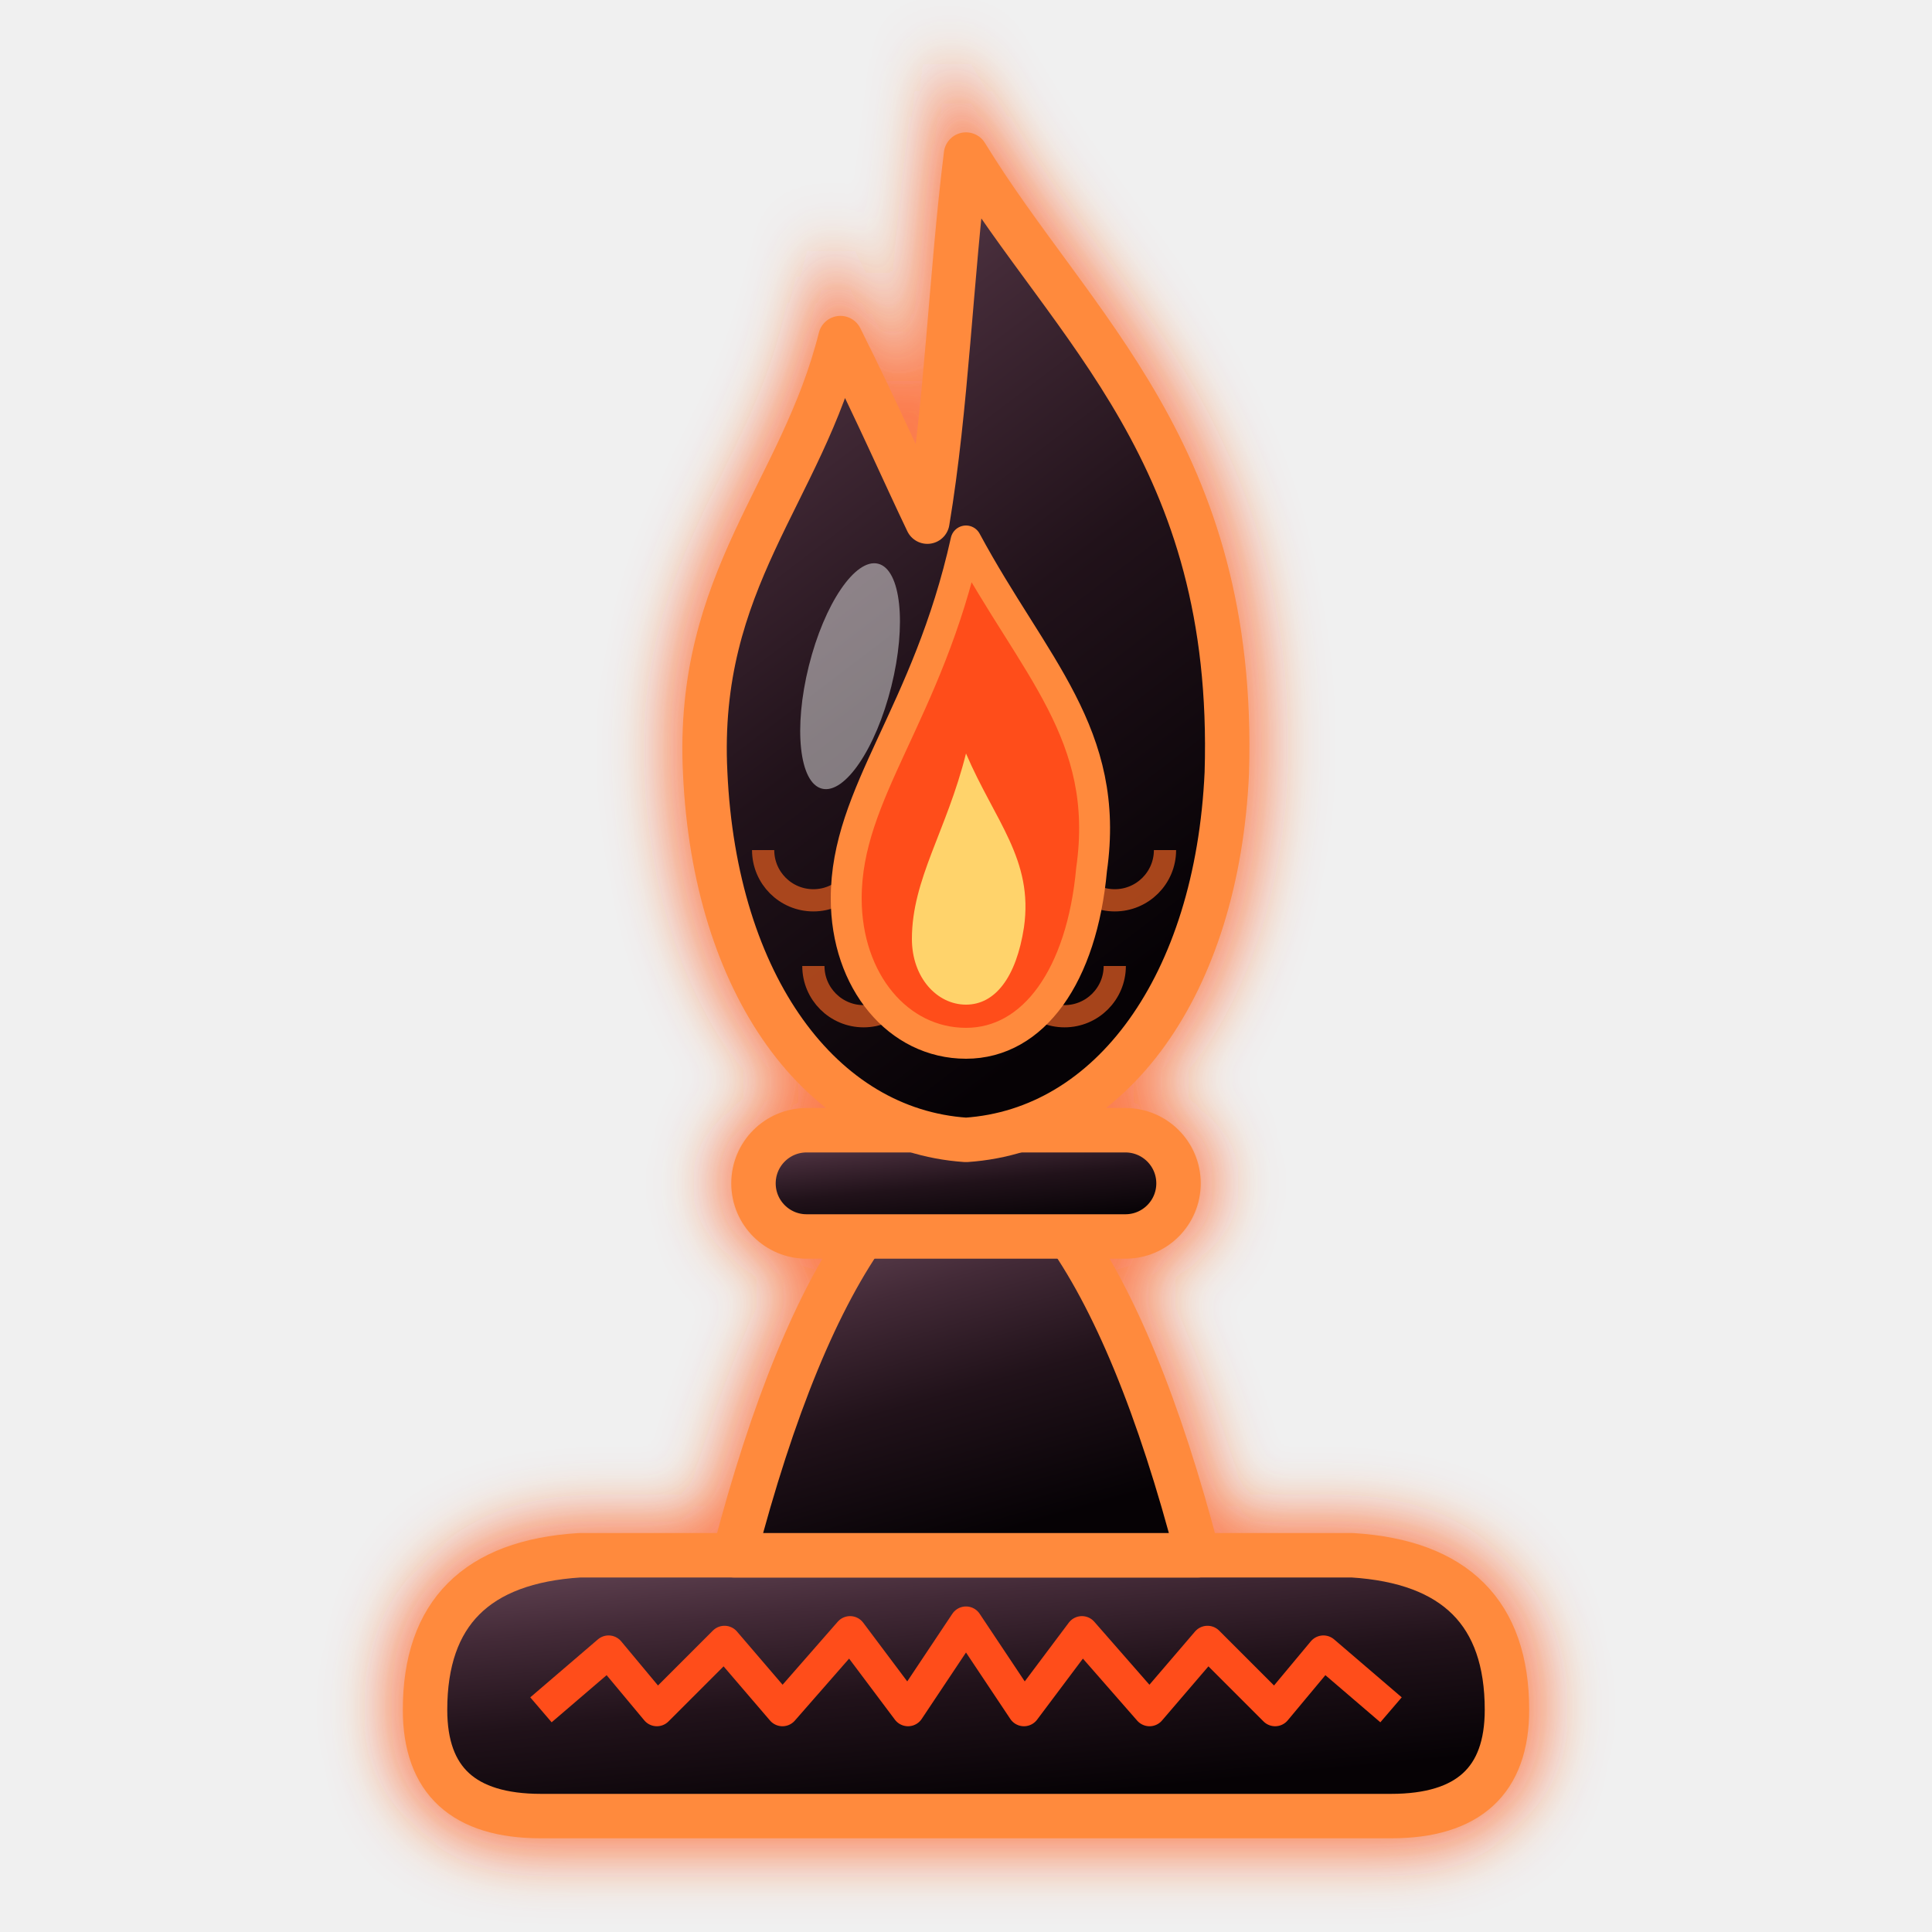
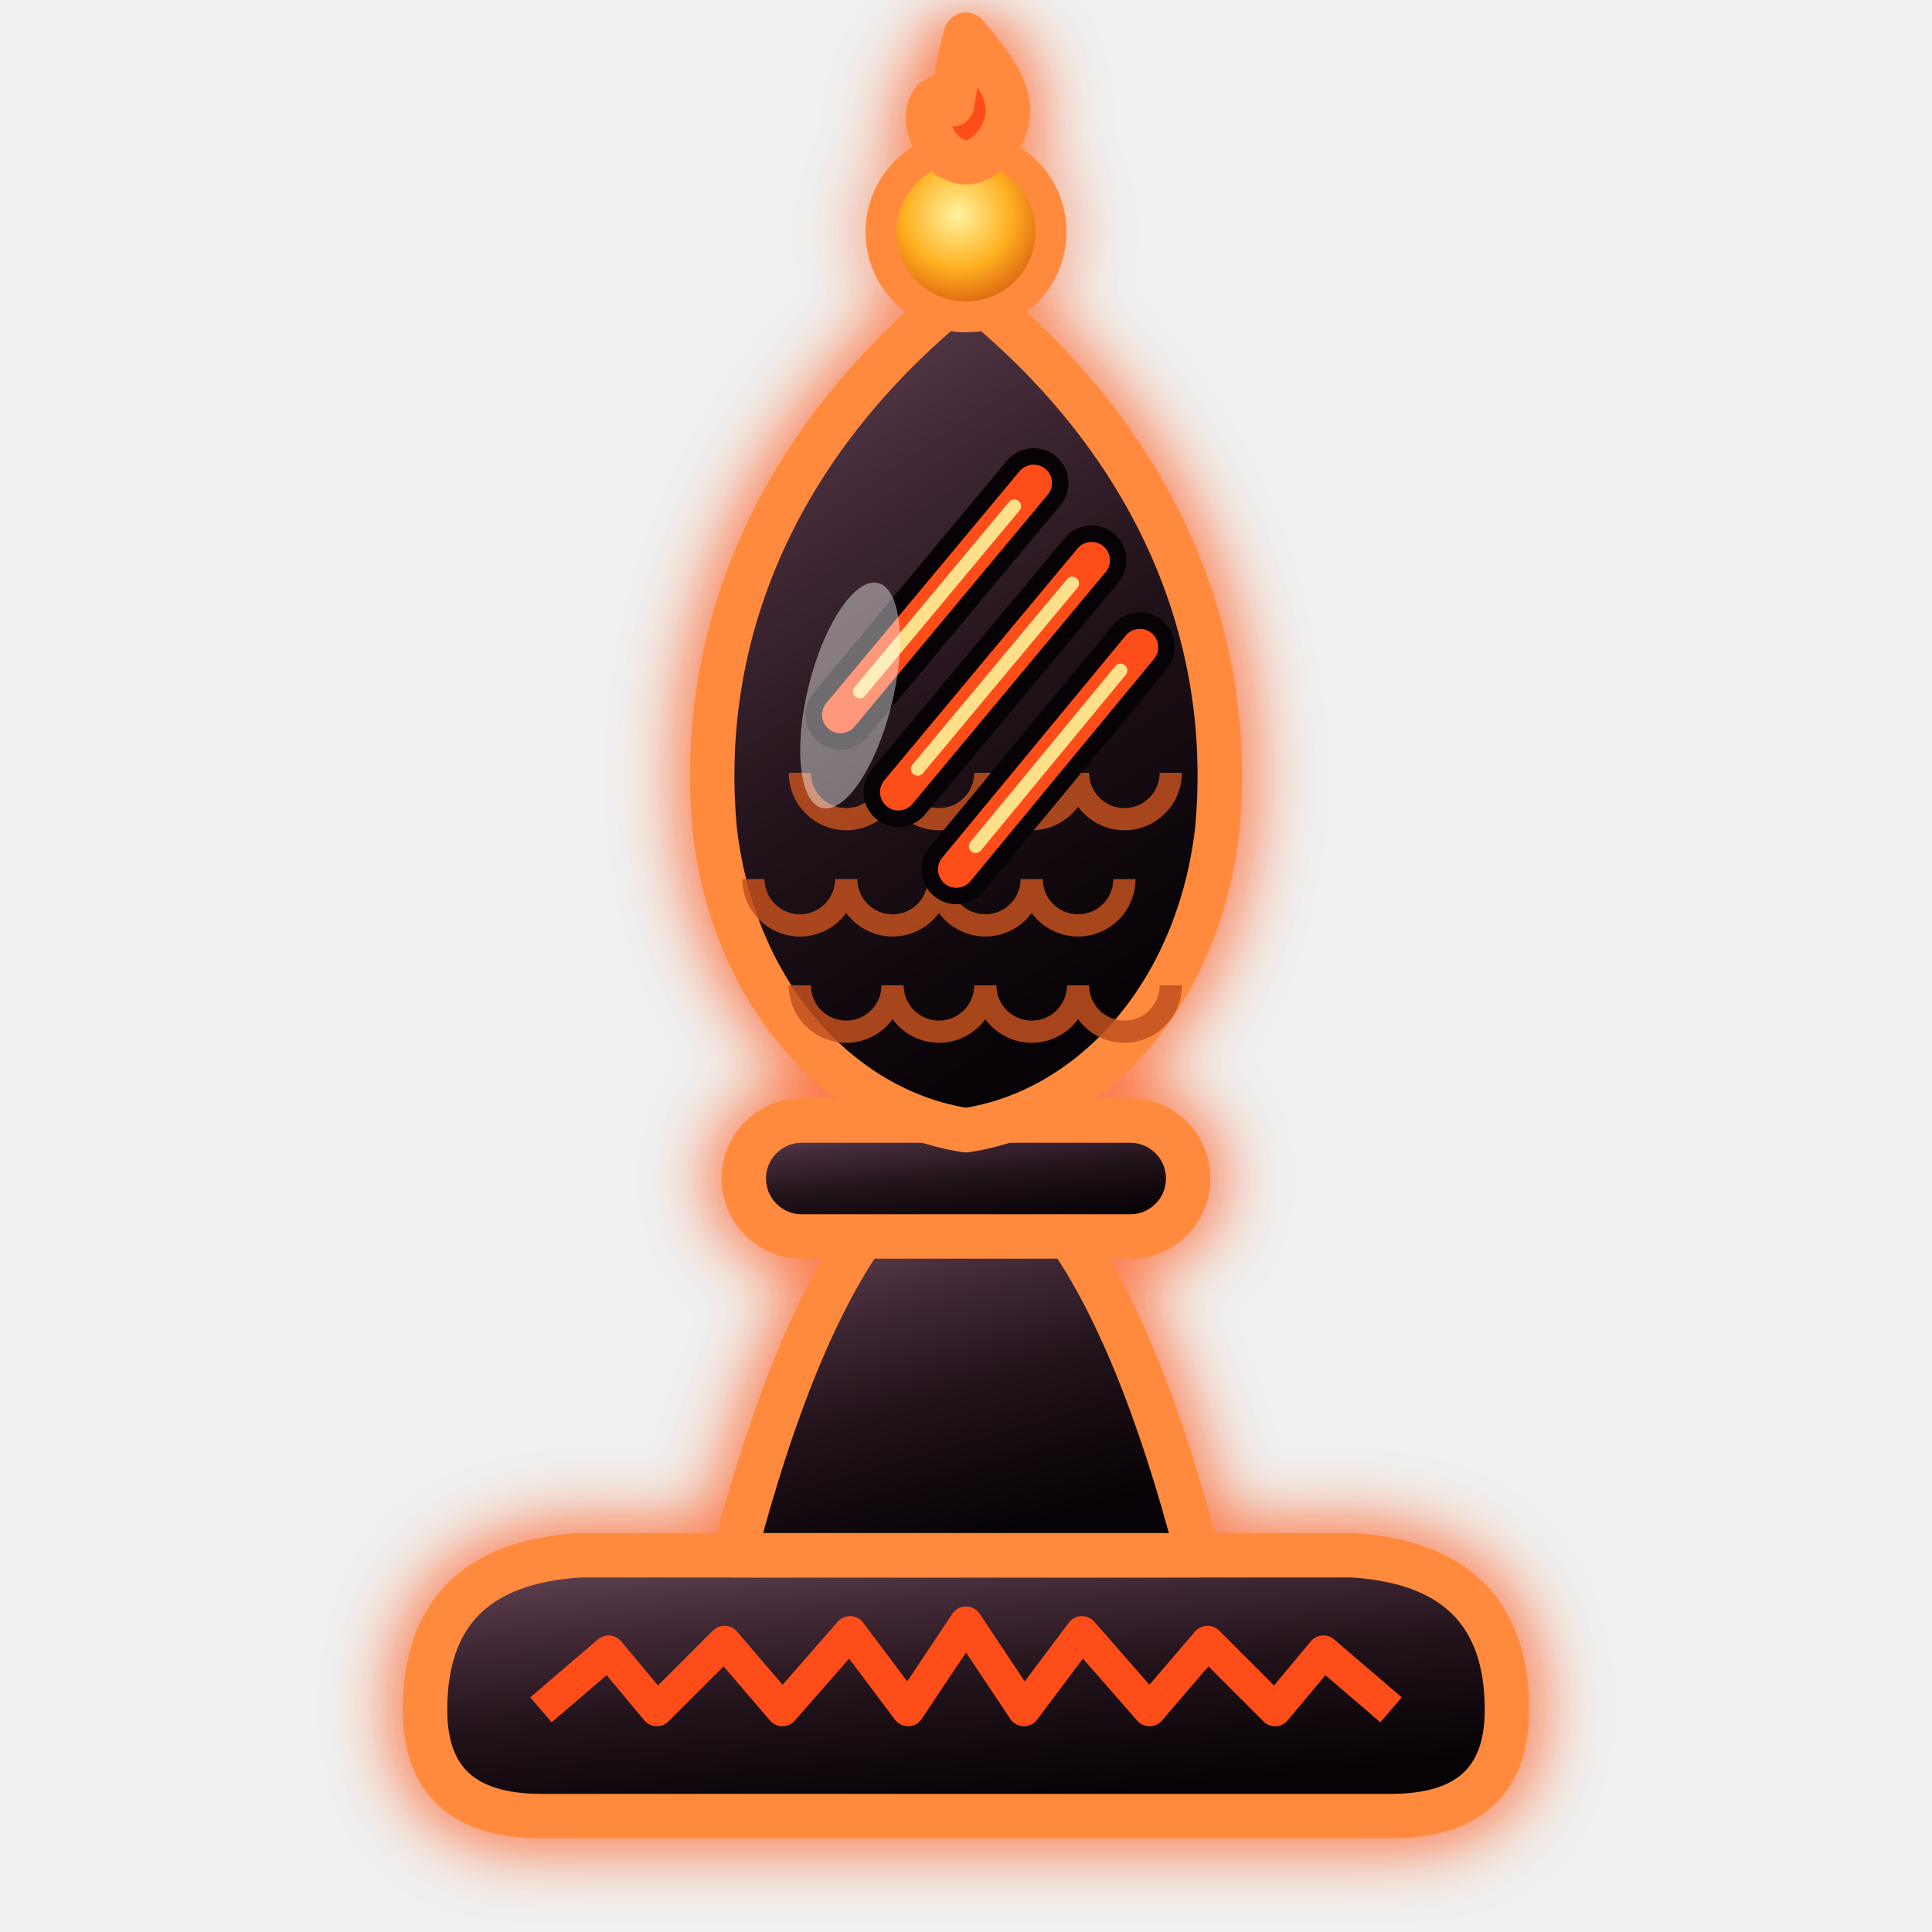
<svg xmlns="http://www.w3.org/2000/svg" viewBox="0 0 100 100">
  <defs>
    <linearGradient id="g" x1="0" y1="0" x2="0.4" y2="1">
      <stop offset="0" stop-color="#6a4a5a" />
      <stop offset="0.3" stop-color="#432a37" />
      <stop offset="0.6" stop-color="#21121a" />
      <stop offset="1" stop-color="#060205" />
    </linearGradient>
    <linearGradient id="gu" gradientUnits="userSpaceOnUse" x1="35" y1="4" x2="62" y2="60">
      <stop offset="0" stop-color="#6a4a5a" />
      <stop offset="0.4" stop-color="#432a37" />
      <stop offset="1" stop-color="#21121a" />
    </linearGradient>
    <radialGradient id="ey" cx=".45" cy=".4" r=".7">
      <stop offset="0" stop-color="#fff3a0" />
      <stop offset=".45" stop-color="#ffb020" />
      <stop offset="1" stop-color="#c43006" />
    </radialGradient>
    <filter id="bl" x="-20%" y="-20%" width="140%" height="140%">
      <feGaussianBlur stdDeviation="1.6" />
    </filter>
    <style>.gl *{fill:none!important;stroke:#ff5a1f!important}</style>
  </defs>
  <g class="gl" filter="url(#bl)" opacity=".8" stroke-width="3.6">
    <path d="M22 88.5 Q22 81 30 80.5 H70 Q78 81 78 88.5 Q78 94 72 94 H28 Q22 94 22 88.5Z" fill="url(#g)" />
    <path d="M28 88.5 L31.5 85.5 L34 88.5 L37.5 85 L40.5 88.5 L44 84.5 L47 88.5 L50 84 L53 88.5 L56 84.5 L59.5 88.5 L62.5 85 L66 88.5 L68.5 85.5 L72 88.5" fill="none" stroke="#ff4d1a" stroke-width="1.7" stroke-linejoin="round" />
    <path d="M38 80.5 Q41 69 45 63.5 H55 Q59 69 62 80.5Z" fill="url(#g)" />
-     <rect x="39" y="58.5" width="22" height="5.5" rx="2.75" fill="url(#g)" />
-     <path d="M50 8 C55.5 17 64 23.5 63.5 40 C63 51 57.5 58.5 50 59 C42.5 58.5 37 51 36.5 40 C36 30 41.5 25.5 43.5 17.5 C45.5 21.5 46.8 24.5 48 27 C49 21 49.2 14.5 50 8Z" fill="url(#g)" />
-     <path d="M39.5 44 a2.6 2.6 0 0 0 5.2 0 M44.7 44 a2.6 2.6 0 0 0 5.2 0 M49.9 44 a2.6 2.6 0 0 0 5.2 0 M55.1 44 a2.6 2.6 0 0 0 5.2 0 " fill="none" stroke="#c2501f" stroke-width="1.15" opacity=".85" />
-     <path d="M42.1 50 a2.6 2.6 0 0 0 5.2 0 M47.3 50 a2.6 2.6 0 0 0 5.2 0 M52.5 50 a2.6 2.6 0 0 0 5.2 0 " fill="none" stroke="#c2501f" stroke-width="1.15" opacity=".85" />
-     <path d="M50 28 C53.5 34.5 57.5 38 56.5 45 C56 50.5 53.5 54 50 54 C46.5 54 43.8 50.8 43.8 46.5 C43.8 41 48 37 50 28Z" fill="#ff4d1a" stroke-width="1.6" />
-     <path d="M50 39 C51.5 42.5 53.5 44.5 53 48 C52.6 50.6 51.5 52 50 52 C48.5 52 47.2 50.6 47.2 48.6 C47.2 45.5 49 43 50 39Z" fill="#ffd36b" stroke="none" />
-     <ellipse cx="44" cy="35" rx="2.2" ry="6" fill="#fff" opacity=".45" stroke="none" transform="rotate(14 44 35)" />
+     <rect x="38.5" y="58" width="23" height="6" rx="3" fill="url(#g)" />
+     <path d="M50 15 C59.5 22.5 64 32.5 63 43 C62 51.5 56.5 57.5 50 58.5 C43.5 57.5 38 51.5 37 43 C36 32.5 40.5 22.5 50 15Z" fill="url(#g)" />
+     <path d="M41.4 40 a2.4 2.4 0 0 0 4.8 0 M46.2 40 a2.4 2.4 0 0 0 4.8 0 M51.0 40 a2.4 2.4 0 0 0 4.8 0 M55.8 40 a2.4 2.4 0 0 0 4.8 0 " fill="none" stroke="#c2501f" stroke-width="1.15" opacity=".85" />
+     <path d="M39.0 45.5 a2.4 2.4 0 0 0 4.8 0 M43.8 45.5 a2.4 2.4 0 0 0 4.8 0 M48.6 45.5 a2.4 2.4 0 0 0 4.8 0 M53.4 45.5 a2.4 2.4 0 0 0 4.8 0 " fill="none" stroke="#c2501f" stroke-width="1.15" opacity=".85" />
+     <path d="M41.4 51 a2.4 2.4 0 0 0 4.8 0 M46.2 51 a2.4 2.4 0 0 0 4.8 0 M51.0 51 a2.4 2.4 0 0 0 4.8 0 M55.8 51 a2.4 2.4 0 0 0 4.8 0 " fill="none" stroke="#c2501f" stroke-width="1.15" opacity=".85" />
+     <g stroke-linecap="round">
+       <path d="M43.5 37 L53.5 25 M46.5 41 L56.5 29 M49.5 45 L59 33.5" stroke="#060205" stroke-width="3.6" />
+       <path d="M43.5 37 L53.5 25 M46.5 41 L56.5 29 M49.5 45 L59 33.5" stroke="#ff4d1a" stroke-width="1.9" />
+       <path d="M44.5 35.8 L52.5 26.2 M47.5 39.8 L55.5 30.2 M50.5 43.8 L58 34.7" stroke="#ffe08a" stroke-width=".7" />
+     </g>
+     <circle cx="50" cy="12" r="4.4" fill="url(#ey)" stroke-width="1.6" />
+     <path d="M50 1.8 C51.92 4.08 52.7 5.4 51.8 7.08 C51.2 8.1 50.48 8.4 50 8.4 C49.4 8.4 48.56 7.92 48.2 6.9 C47.6 5.28 48.8 4.5 49.28 5.4 C49.52 4.08 49.64 3 50 1.8Z" fill="#ff4d1a" />
+     <ellipse cx="44" cy="36" rx="2.2" ry="6" fill="#fff" opacity=".42" stroke="none" transform="rotate(14 44 36)" />
  </g>
  <g stroke="#ff8a3d" stroke-width="2.3" stroke-linejoin="round">
    <path d="M22 88.5 Q22 81 30 80.5 H70 Q78 81 78 88.5 Q78 94 72 94 H28 Q22 94 22 88.5Z" fill="url(#g)" />
    <path d="M28 88.5 L31.5 85.5 L34 88.5 L37.5 85 L40.5 88.5 L44 84.5 L47 88.5 L50 84 L53 88.5 L56 84.5 L59.5 88.5 L62.5 85 L66 88.5 L68.5 85.5 L72 88.5" fill="none" stroke="#ff4d1a" stroke-width="1.7" stroke-linejoin="round" />
    <path d="M38 80.5 Q41 69 45 63.5 H55 Q59 69 62 80.5Z" fill="url(#g)" />
-     <rect x="39" y="58.5" width="22" height="5.5" rx="2.75" fill="url(#g)" />
-     <path d="M50 8 C55.5 17 64 23.5 63.5 40 C63 51 57.5 58.5 50 59 C42.5 58.5 37 51 36.5 40 C36 30 41.5 25.5 43.5 17.5 C45.5 21.5 46.8 24.5 48 27 C49 21 49.2 14.5 50 8Z" fill="url(#g)" />
-     <path d="M39.5 44 a2.6 2.6 0 0 0 5.2 0 M44.7 44 a2.6 2.6 0 0 0 5.2 0 M49.9 44 a2.6 2.6 0 0 0 5.2 0 M55.1 44 a2.6 2.6 0 0 0 5.2 0 " fill="none" stroke="#c2501f" stroke-width="1.15" opacity=".85" />
-     <path d="M42.1 50 a2.6 2.6 0 0 0 5.2 0 M47.3 50 a2.6 2.6 0 0 0 5.2 0 M52.5 50 a2.6 2.6 0 0 0 5.2 0 " fill="none" stroke="#c2501f" stroke-width="1.15" opacity=".85" />
-     <path d="M50 28 C53.5 34.5 57.5 38 56.5 45 C56 50.5 53.5 54 50 54 C46.5 54 43.8 50.8 43.8 46.5 C43.8 41 48 37 50 28Z" fill="#ff4d1a" stroke-width="1.6" />
-     <path d="M50 39 C51.5 42.5 53.5 44.5 53 48 C52.6 50.6 51.5 52 50 52 C48.5 52 47.2 50.6 47.2 48.6 C47.2 45.5 49 43 50 39Z" fill="#ffd36b" stroke="none" />
-     <ellipse cx="44" cy="35" rx="2.2" ry="6" fill="#fff" opacity=".45" stroke="none" transform="rotate(14 44 35)" />
+     <rect x="38.5" y="58" width="23" height="6" rx="3" fill="url(#g)" />
+     <path d="M50 15 C59.5 22.5 64 32.5 63 43 C62 51.5 56.5 57.5 50 58.5 C43.5 57.5 38 51.5 37 43 C36 32.5 40.5 22.5 50 15Z" fill="url(#g)" />
+     <path d="M41.4 40 a2.4 2.4 0 0 0 4.8 0 M46.2 40 a2.4 2.4 0 0 0 4.8 0 M51.0 40 a2.4 2.4 0 0 0 4.8 0 M55.8 40 a2.4 2.4 0 0 0 4.8 0 " fill="none" stroke="#c2501f" stroke-width="1.15" opacity=".85" />
+     <path d="M39.0 45.5 a2.4 2.4 0 0 0 4.8 0 M43.8 45.5 a2.4 2.4 0 0 0 4.8 0 M48.6 45.5 a2.4 2.4 0 0 0 4.8 0 M53.4 45.5 a2.4 2.4 0 0 0 4.8 0 " fill="none" stroke="#c2501f" stroke-width="1.15" opacity=".85" />
+     <path d="M41.4 51 a2.4 2.4 0 0 0 4.8 0 M46.2 51 a2.4 2.4 0 0 0 4.8 0 M51.0 51 a2.4 2.4 0 0 0 4.8 0 M55.8 51 a2.4 2.4 0 0 0 4.8 0 " fill="none" stroke="#c2501f" stroke-width="1.15" opacity=".85" />
+     <g stroke-linecap="round">
+       <path d="M43.5 37 L53.5 25 M46.5 41 L56.5 29 M49.5 45 L59 33.5" stroke="#060205" stroke-width="3.6" />
+       <path d="M43.5 37 L53.5 25 M46.5 41 L56.5 29 M49.5 45 L59 33.5" stroke="#ff4d1a" stroke-width="1.9" />
+       <path d="M44.5 35.8 L52.5 26.2 M47.5 39.8 L55.5 30.2 M50.5 43.8 L58 34.7" stroke="#ffe08a" stroke-width=".7" />
+     </g>
+     <circle cx="50" cy="12" r="4.4" fill="url(#ey)" stroke-width="1.6" />
+     <path d="M50 1.8 C51.92 4.08 52.7 5.4 51.8 7.08 C51.2 8.1 50.48 8.4 50 8.4 C49.4 8.4 48.56 7.92 48.2 6.9 C47.6 5.28 48.8 4.5 49.28 5.4 C49.52 4.08 49.64 3 50 1.8Z" fill="#ff4d1a" />
+     <ellipse cx="44" cy="36" rx="2.2" ry="6" fill="#fff" opacity=".42" stroke="none" transform="rotate(14 44 36)" />
  </g>
</svg>
